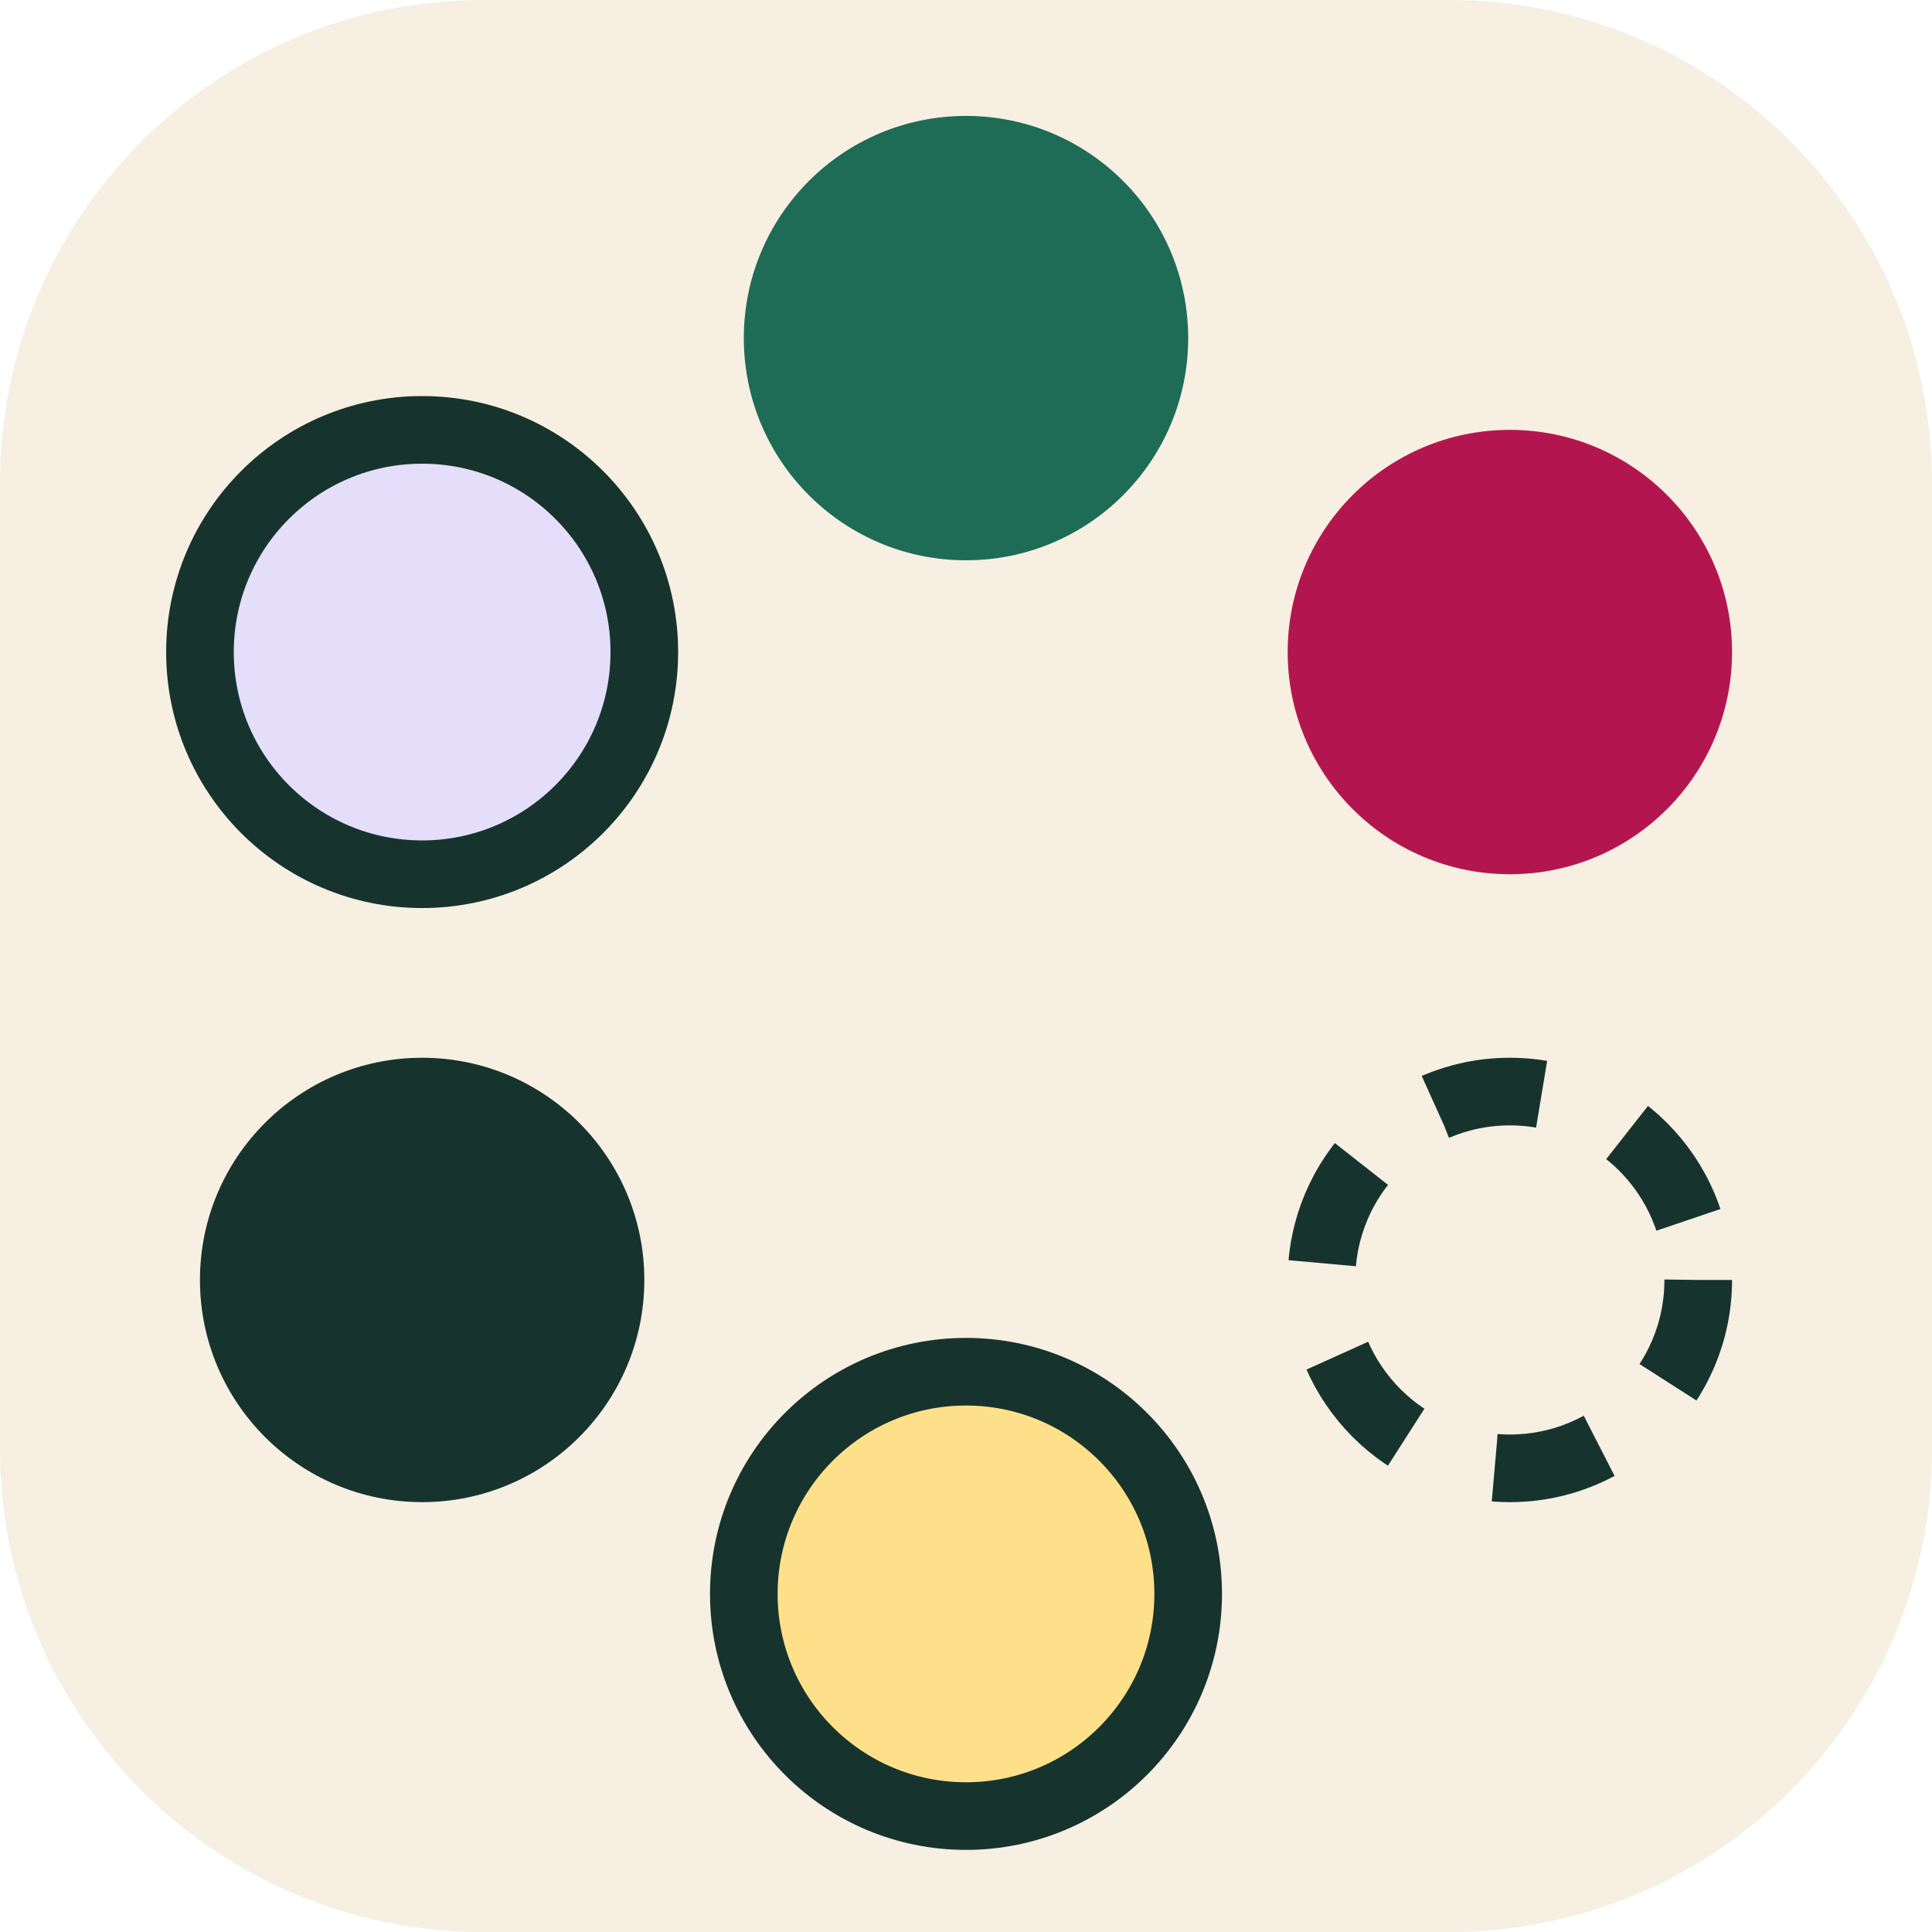
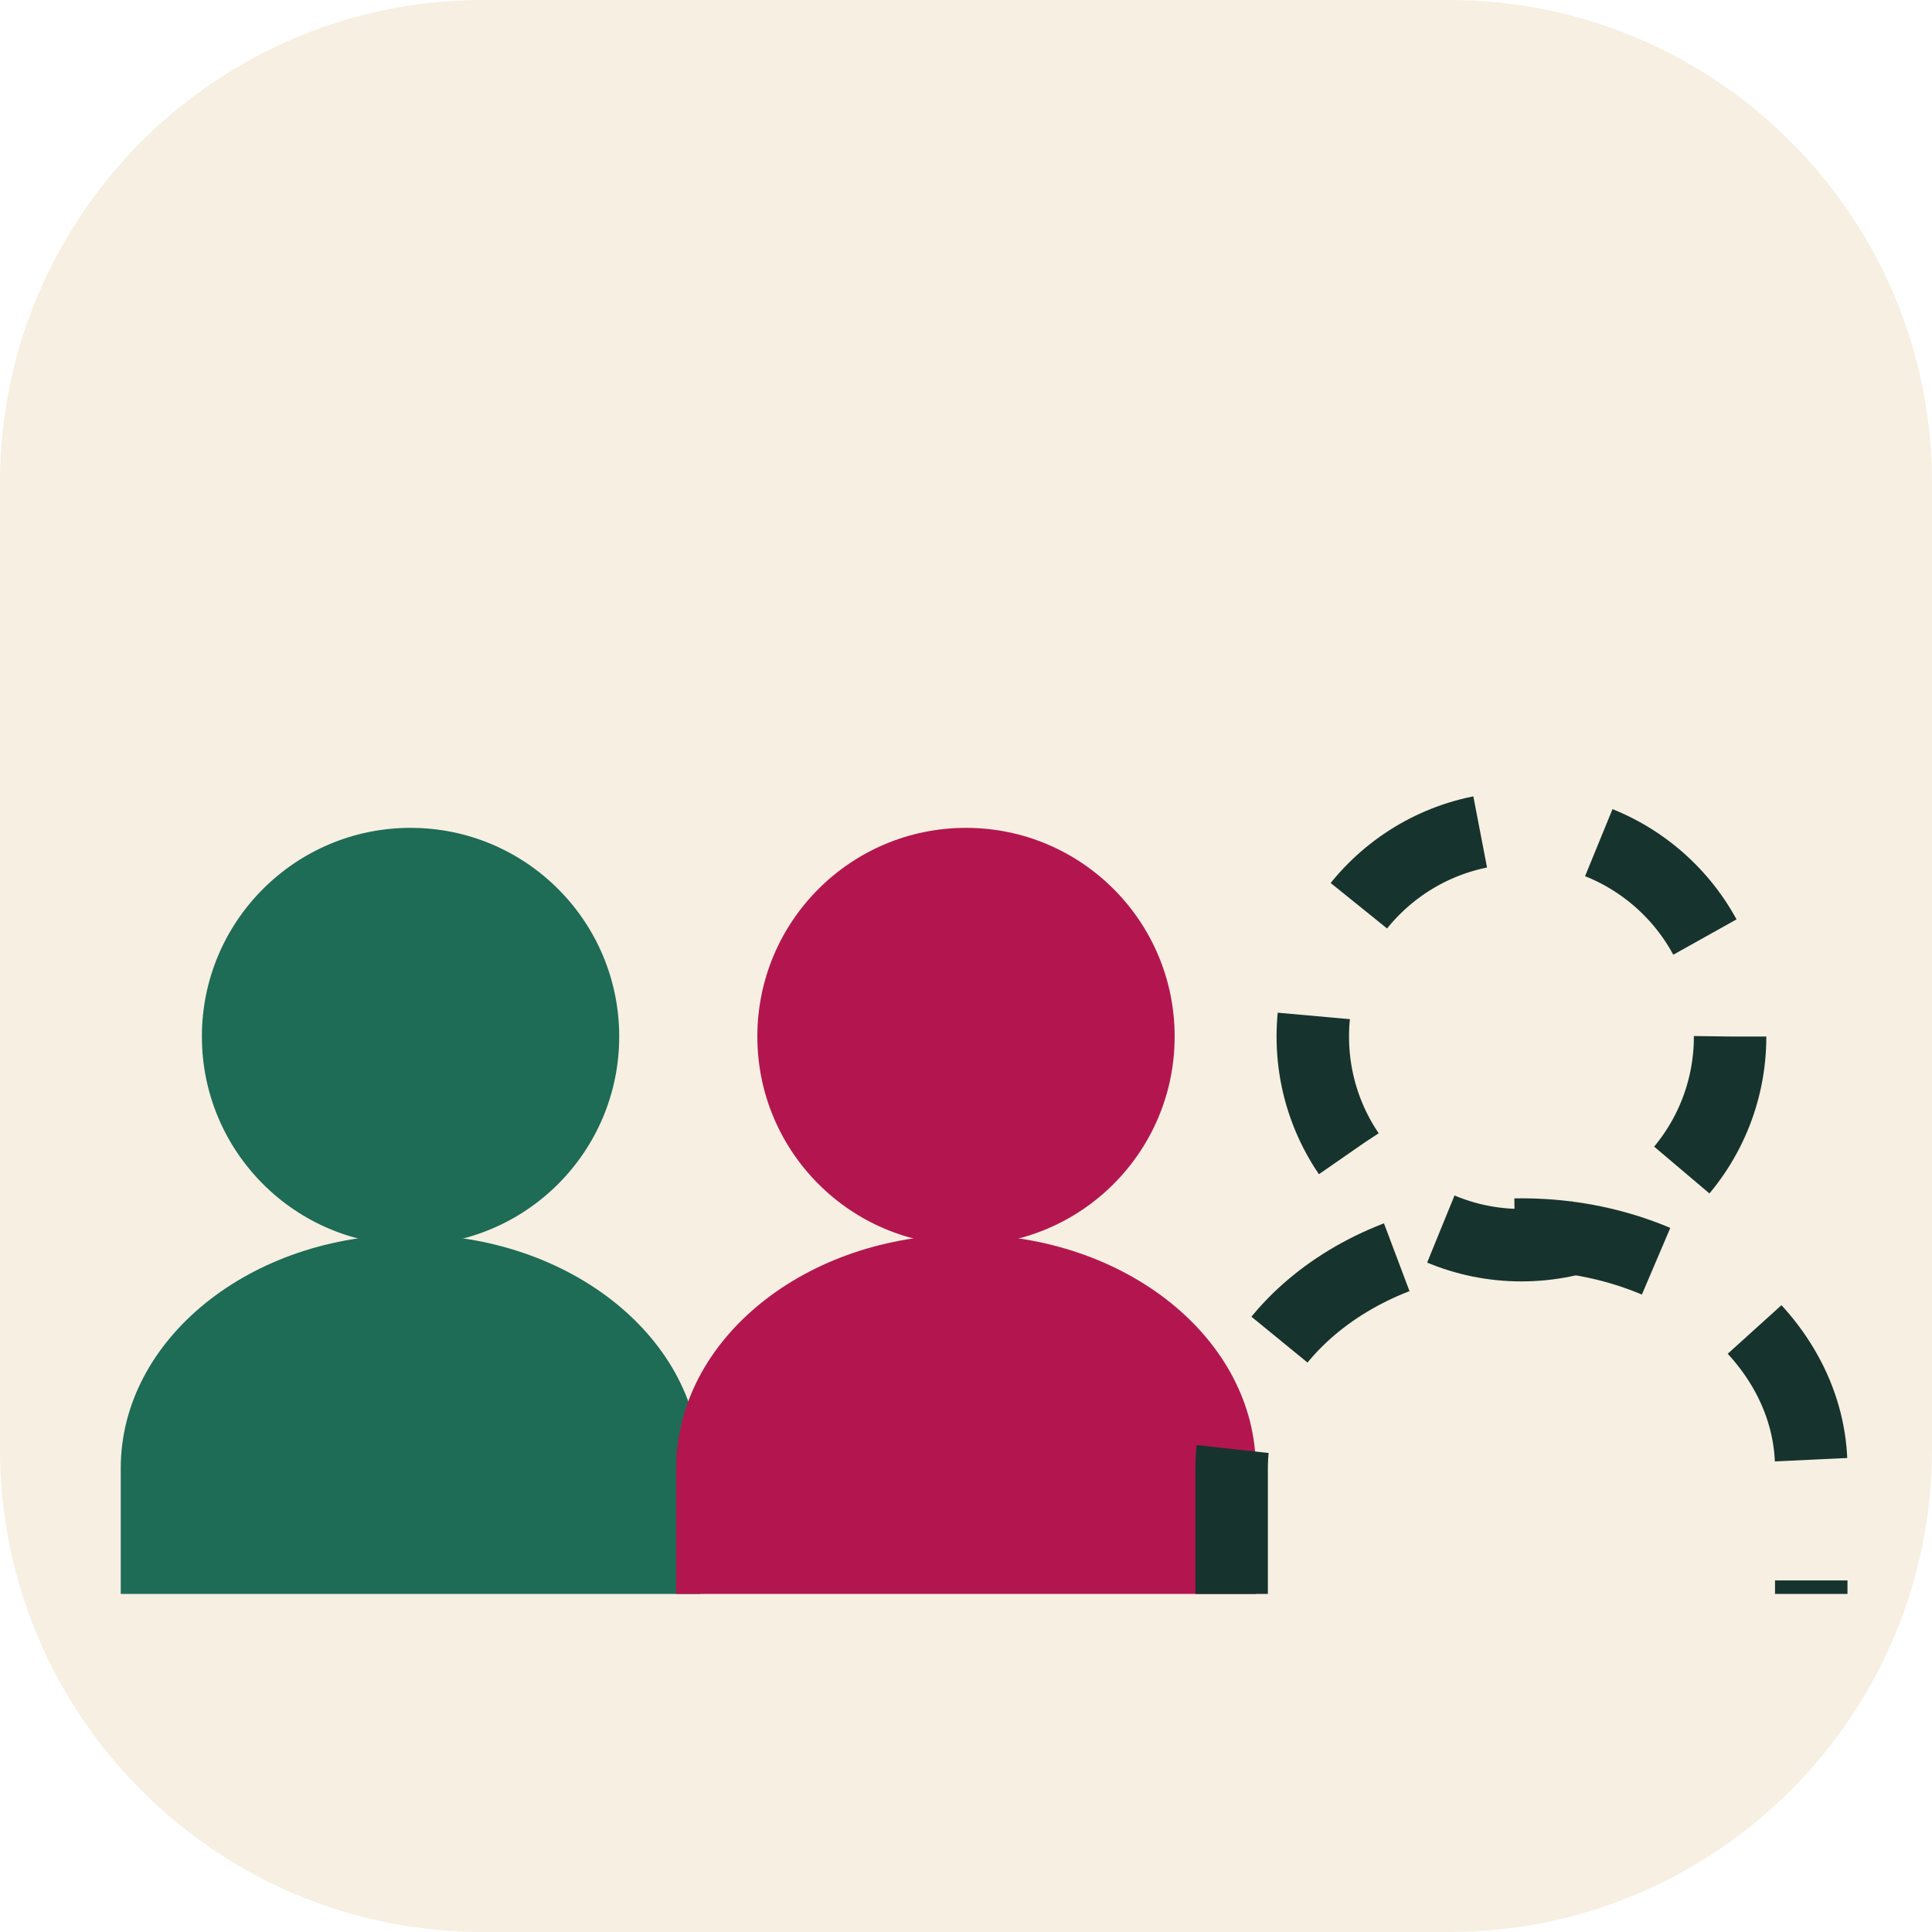
<svg xmlns="http://www.w3.org/2000/svg" viewBox="0 0 40 40">
  <rect width="40" height="40" rx="10" fill="#f6efe2" />
-   <circle cx="20.00" cy="7.00" r="4.6" fill="#1e6b56" />
-   <circle cx="31.26" cy="13.50" r="4.6" fill="#b3164f" />
-   <circle cx="31.26" cy="26.50" r="3.90" fill="none" stroke="#17332d" stroke-width="1.4" stroke-dasharray="2.24 1.96" />
-   <circle cx="20.00" cy="33.00" r="4.6" fill="#ffe08a" stroke="#17332d" stroke-width="1.4" />
-   <circle cx="8.74" cy="26.50" r="4.6" fill="#17332d" />
-   <circle cx="8.74" cy="13.50" r="4.6" fill="#e4defa" stroke="#17332d" stroke-width="1.4" />
+   <circle cx="8.5" cy="21.46" r="4.32" fill="#1e6b56" />
+   <path d="M2.50 33v-2.60a6.00 4.84 0 0 1 12 0v2.60z" fill="#1e6b56" />
+   <circle cx="20" cy="21.46" r="4.32" fill="#b3164f" />
+   <path d="M14.00 33v-2.60a6.00 4.84 0 0 1 12 0v2.60z" fill="#b3164f" />
+   <g fill="none" stroke="#17332d" stroke-width="1.5" stroke-dasharray="3.0 2.5">
+     <circle cx="31.5" cy="21.46" r="4.32" />
+     <path d="M25.50 33v-2.60a6.00 4.84 0 0 1 12 0v2.60" />
+   </g>
</svg>
